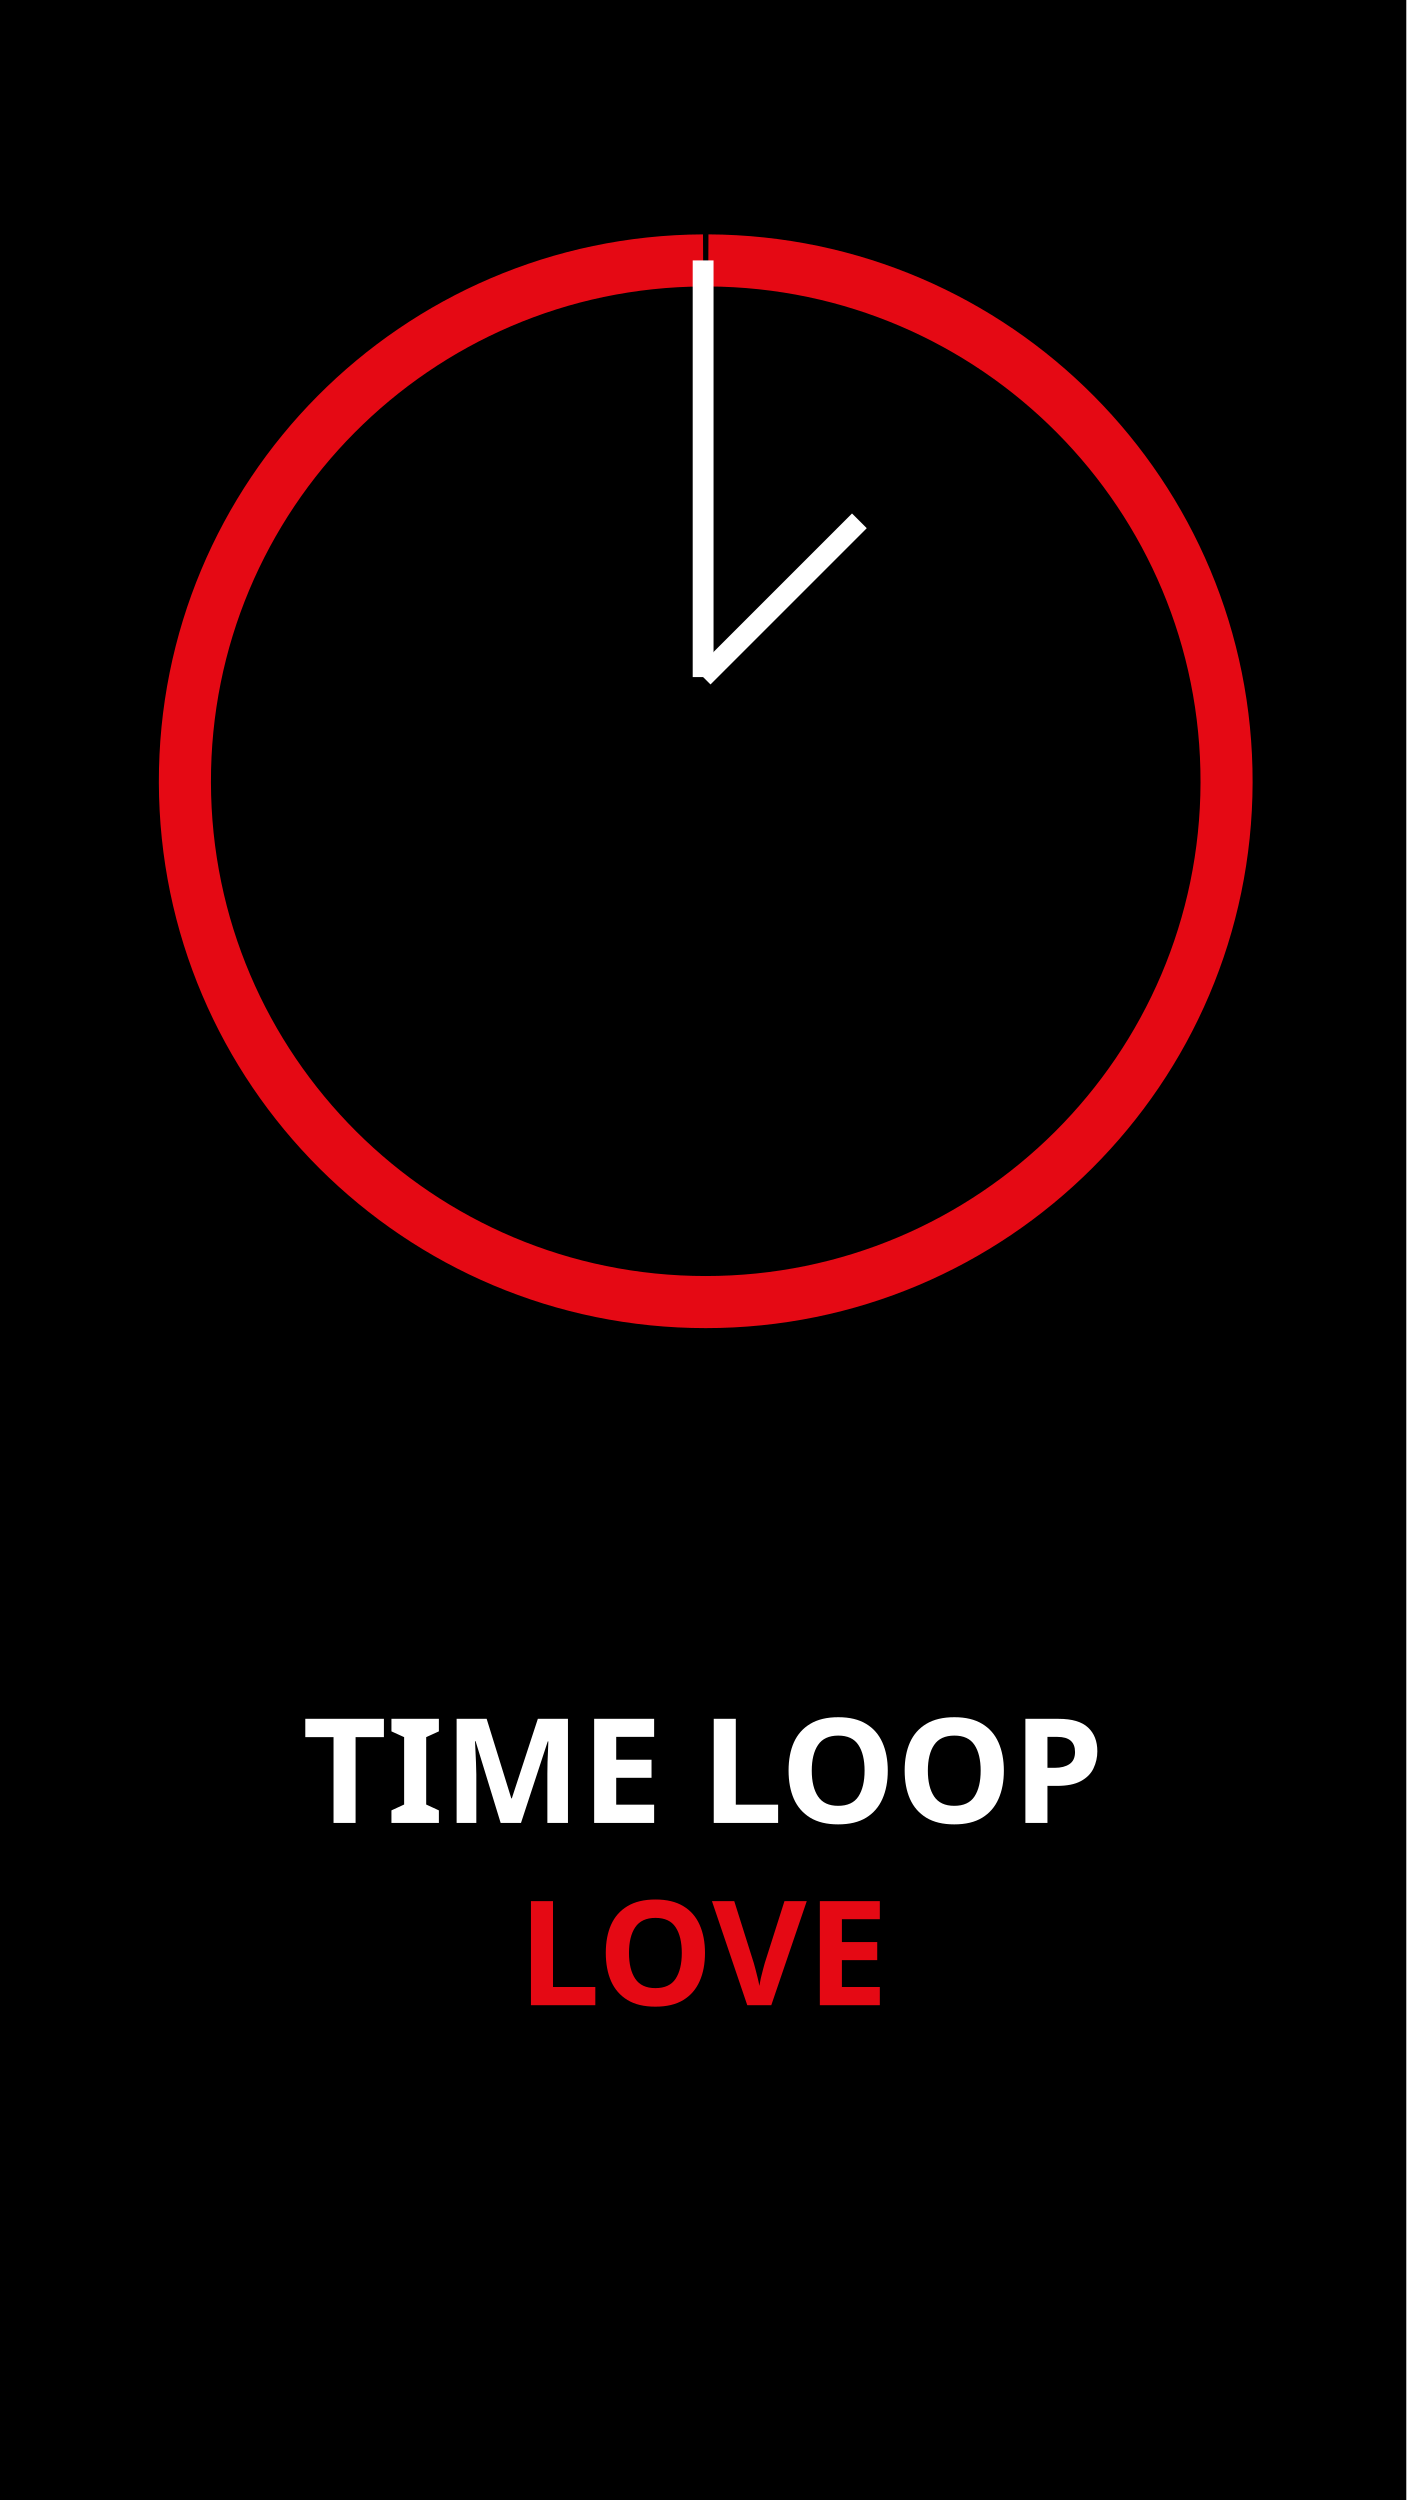
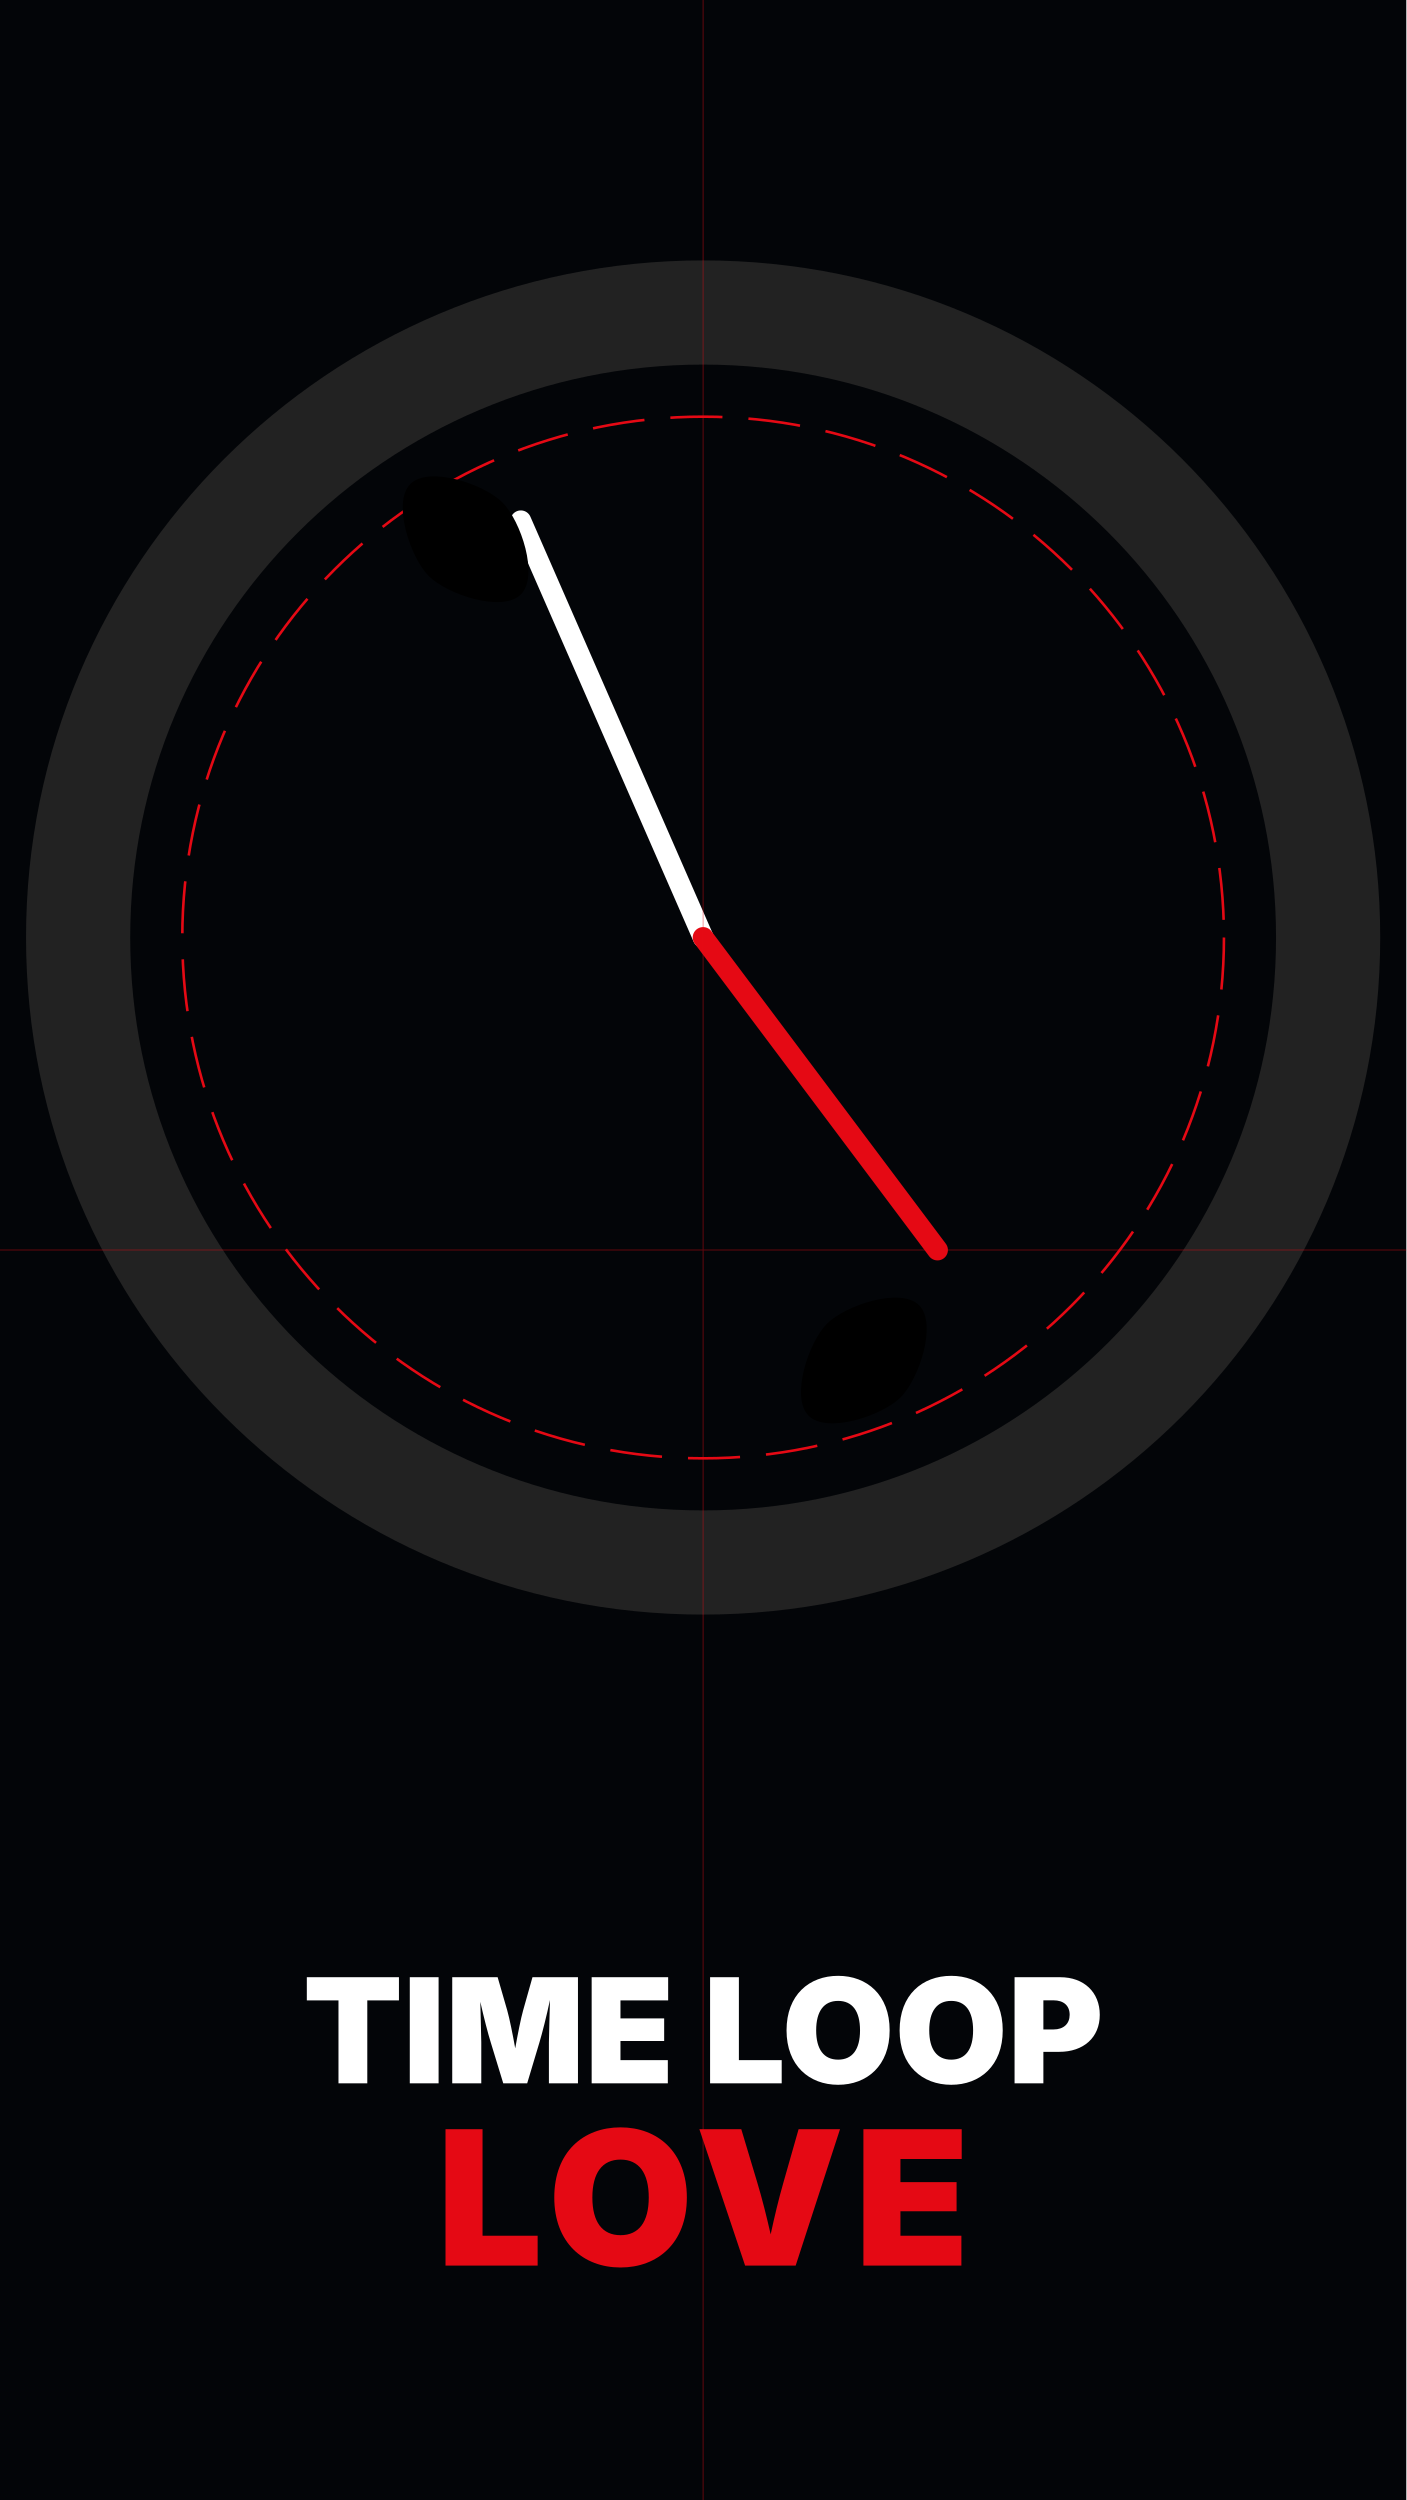
<svg xmlns="http://www.w3.org/2000/svg" viewBox="0 0 270 480">
-   <rect width="270" height="480" fill="#000" />
-   <path d="M135 50a100 100 0 1 0 1 0" stroke="#E50914" stroke-width="10" fill="none" />
-   <path d="M135 50v80" stroke="#fff" stroke-width="4" />
-   <path d="M135 130l30-30" stroke="#fff" stroke-width="4" />
-   <text x="135" y="350" font-family="sans-serif" font-weight="900" font-size="28" fill="#fff" text-anchor="middle">TIME LOOP</text>
-   <text x="135" y="385" font-family="sans-serif" font-weight="900" font-size="28" fill="#E50914" text-anchor="middle">LOVE</text>
+   <rect width="270" height="480" fill="#030508" />
+   <circle cx="135" cy="180" r="100" fill="none" stroke="#E50914" stroke-width="0.5" stroke-dasharray="10,5" />
+   <circle cx="135" cy="180" r="120" fill="none" stroke="#222" stroke-width="20" />
+   <path d="M135 180L100 100" stroke="#fff" stroke-width="4" stroke-linecap="round" />
+   <path d="M135 180L180 240" stroke="#E50914" stroke-width="4" stroke-linecap="round" />
+   <path d="M90 80c5 0 10 10 10 15s-5 15-10 15-10-10-10-15 5-15 10-15z" fill="#000" transform="rotate(-45 100 100)" />
+   <path d="M185 250c5 0 10 10 10 15s-5 15-10 15-10-10-10-15 5-15 10-15z" fill="#000" transform="rotate(45 180 240)" />
+   <path d="M0 240L270 240M135 0L135 480" stroke="#E50914" stroke-width="0.2" opacity="0.4" />
+   <text x="135" y="400" font-family="Inter, sans-serif" font-weight="900" font-size="28" fill="#fff" text-anchor="middle">TIME LOOP</text>
+   <text x="135" y="435" font-family="Inter, sans-serif" font-weight="900" font-size="36" fill="#E50914" text-anchor="middle" letter-spacing="2">LOVE</text>
</svg>
